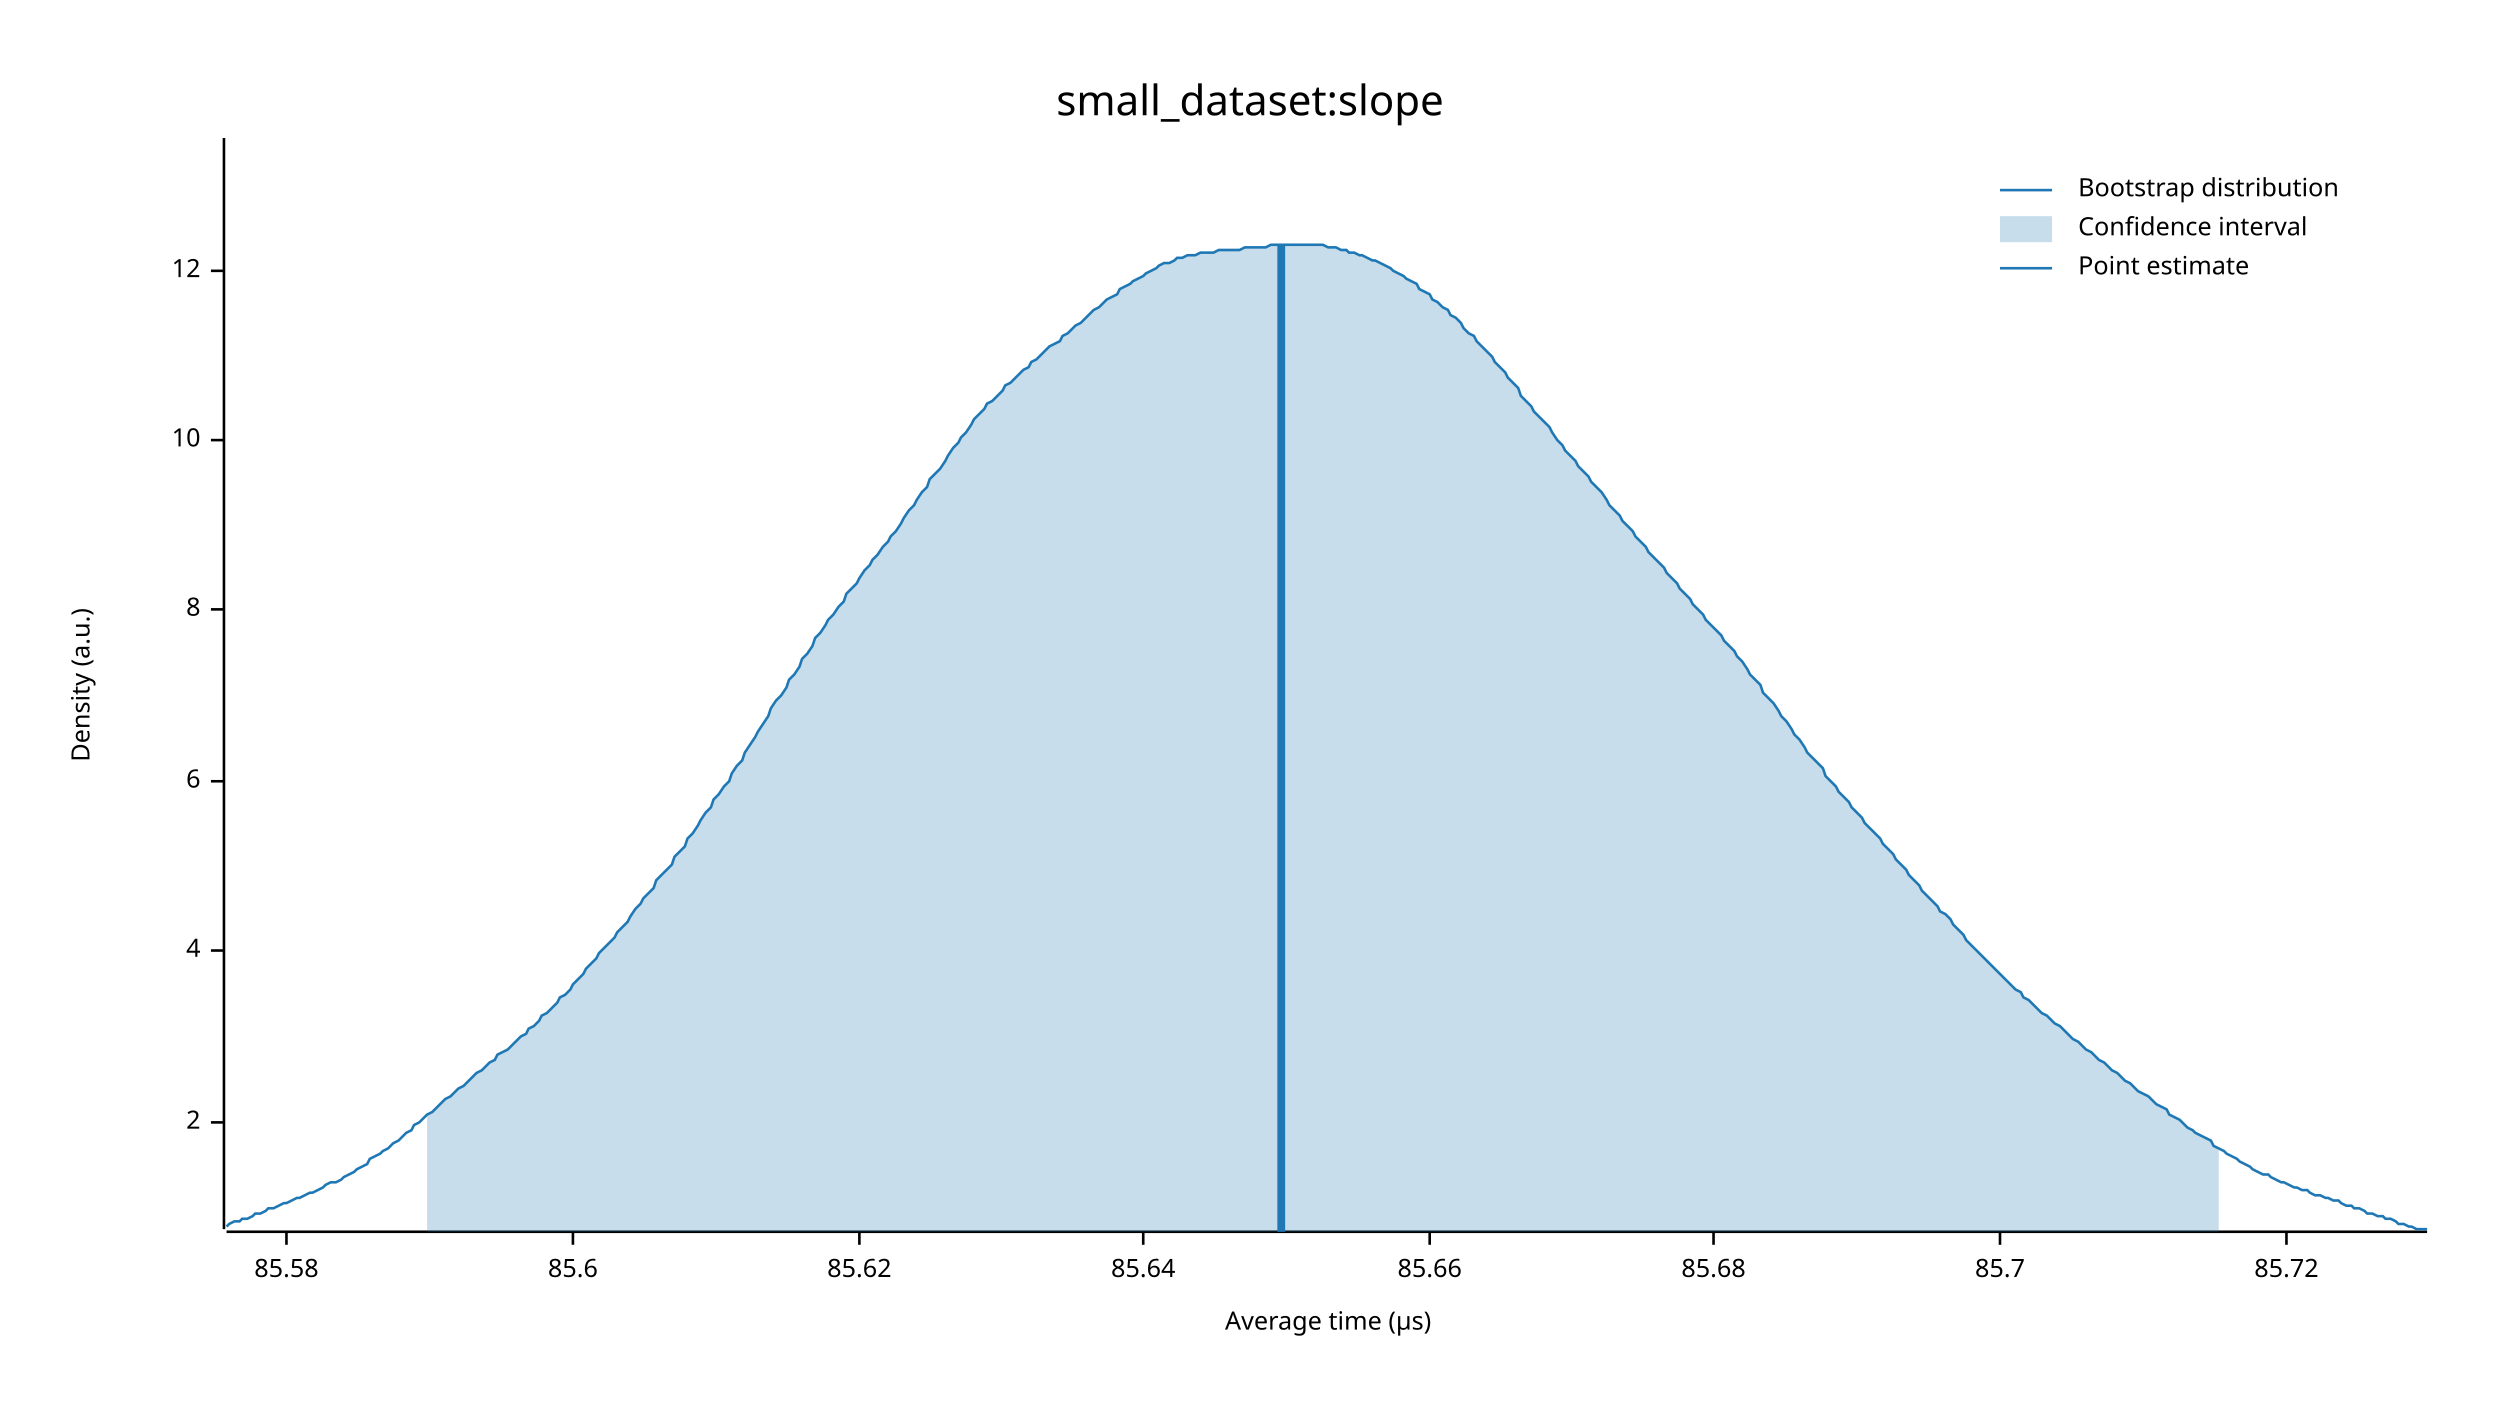
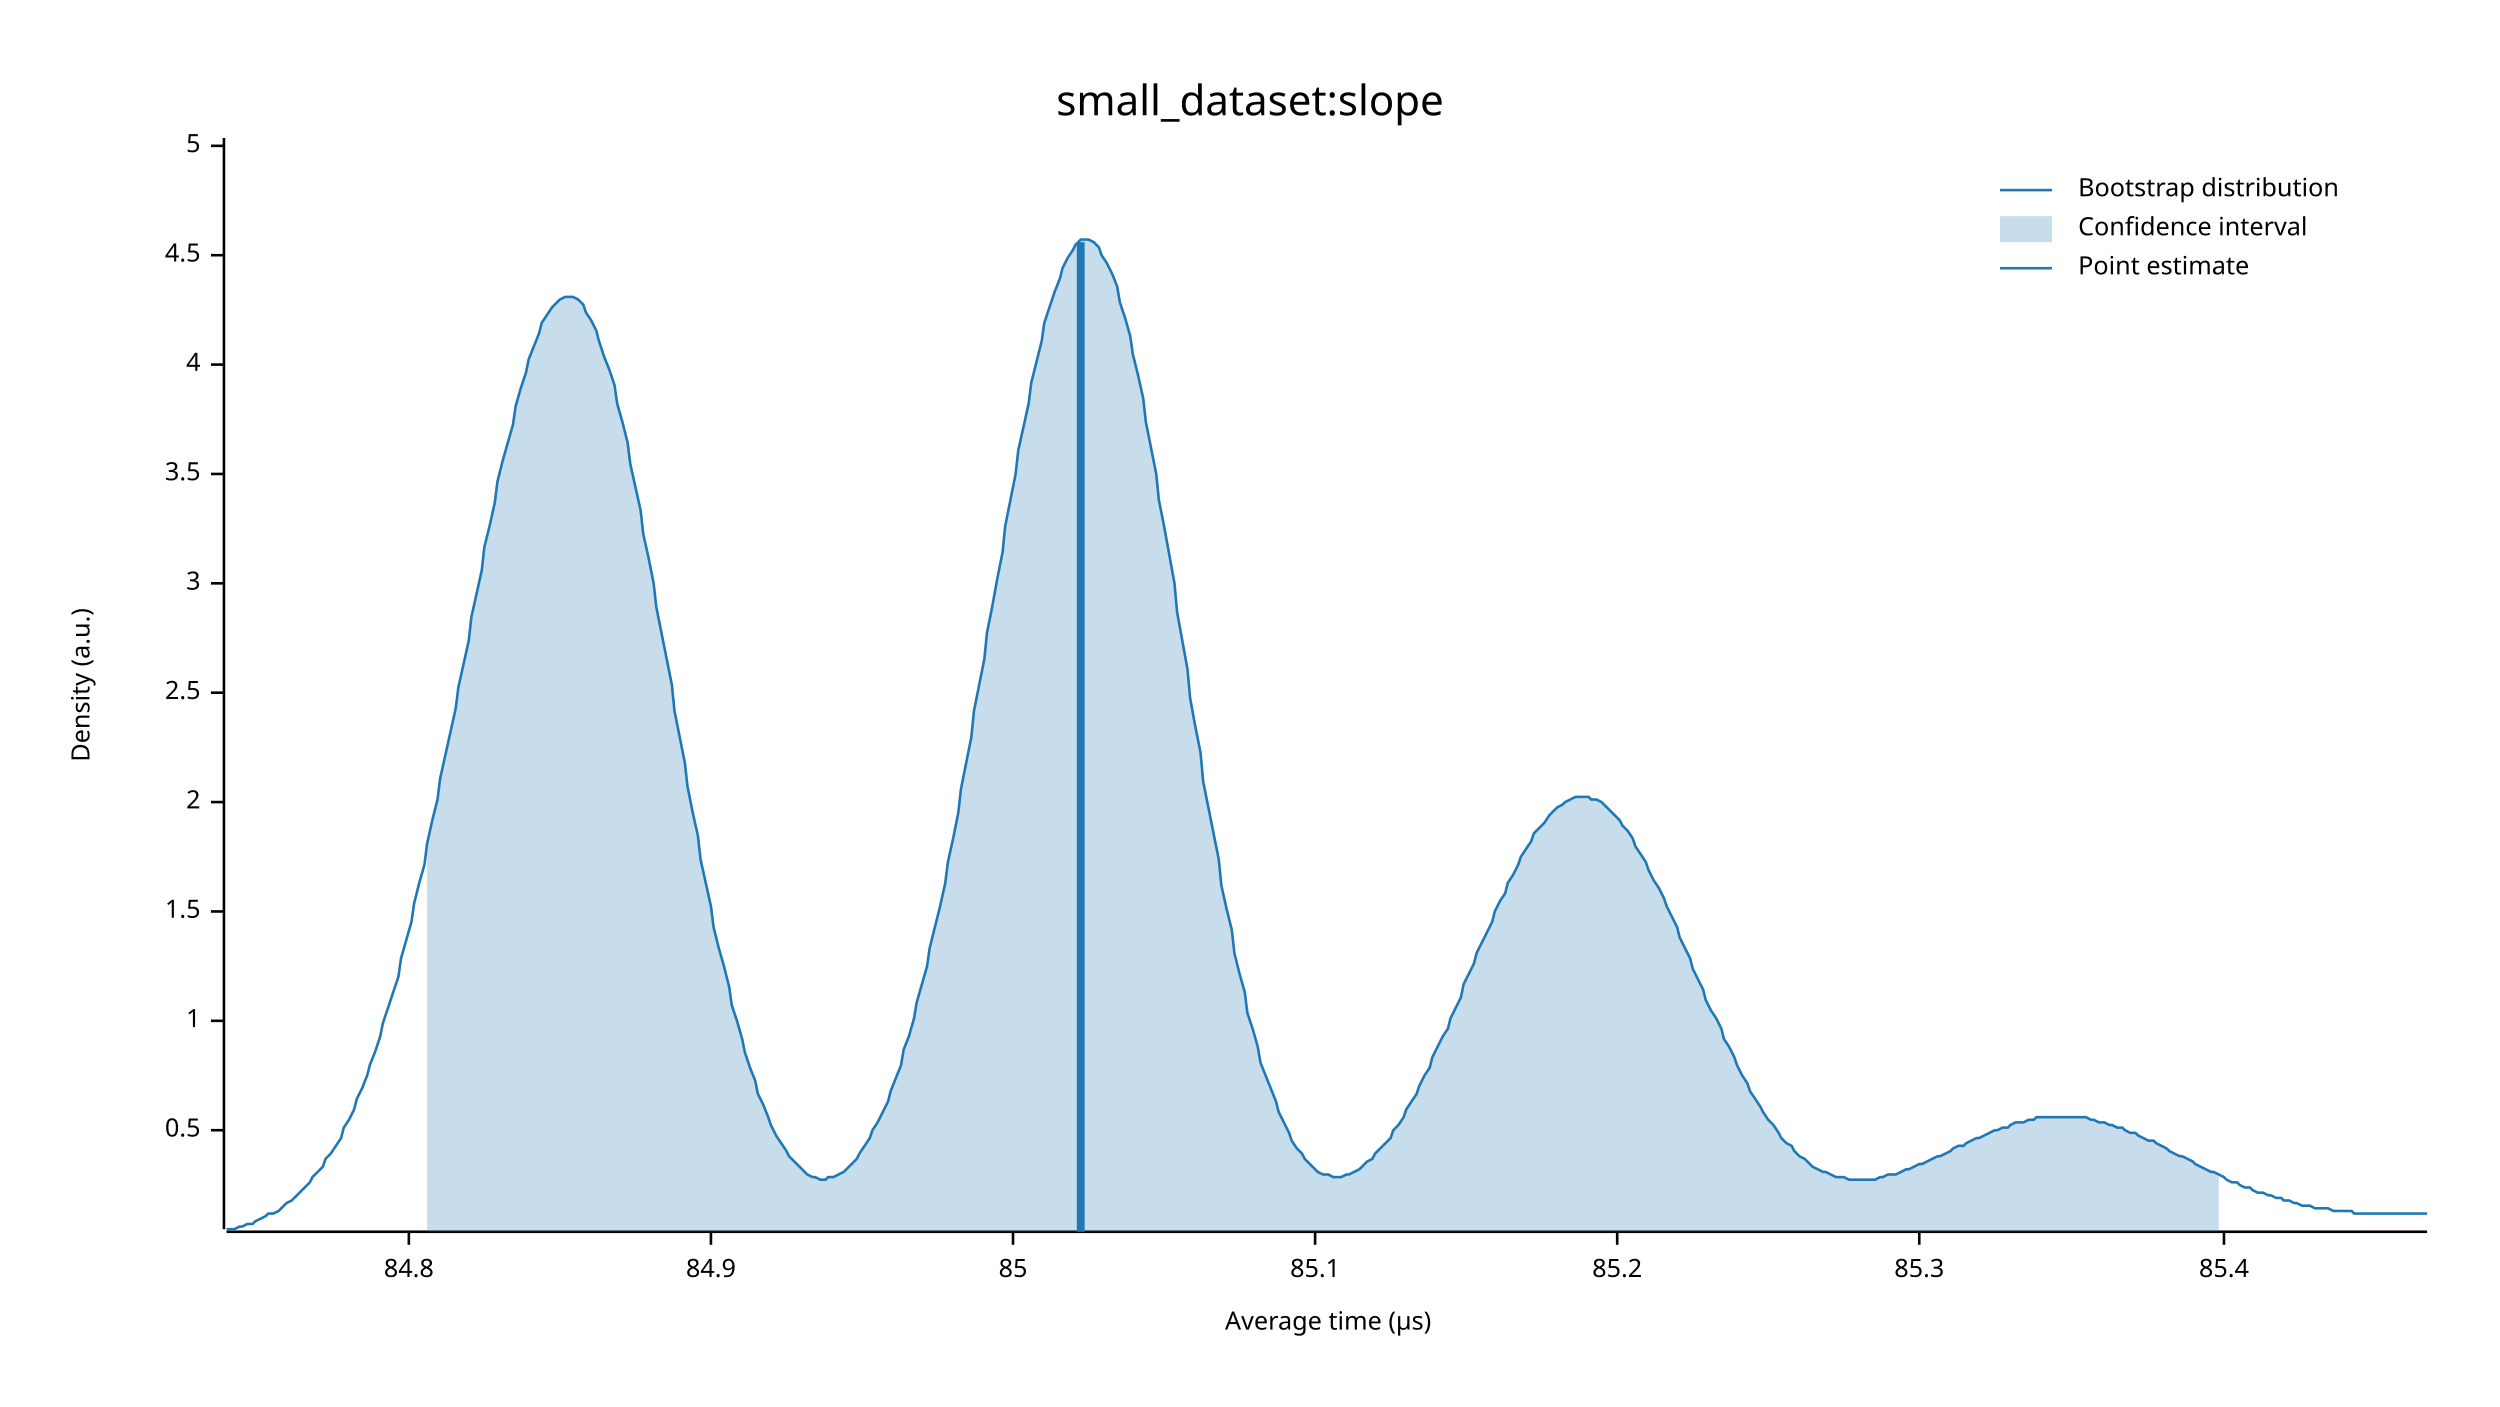
<svg xmlns="http://www.w3.org/2000/svg" width="960" height="540" viewBox="0 0 960 540">
  <text x="480" y="32" dy="0.76em" text-anchor="middle" font-family="sans-serif" font-size="16.129" opacity="1" fill="#000000">
small_dataset:slope
</text>
  <text x="27" y="263" dy="0.76em" text-anchor="middle" font-family="sans-serif" font-size="9.677" opacity="1" fill="#000000" transform="rotate(270, 27, 263)">
Density (a.u.)
</text>
  <text x="510" y="513" dy="-0.5ex" text-anchor="middle" font-family="sans-serif" font-size="9.677" opacity="1" fill="#000000">
Average time (µs)
</text>
  <polyline fill="none" opacity="1" stroke="#000000" stroke-width="1" points="86,53 86,472 " />
-   <text x="77" y="431" dy="0.5ex" text-anchor="end" font-family="sans-serif" font-size="9.677" opacity="1" fill="#000000">
+   <text x="77" y="434" dy="0.5ex" text-anchor="end" font-family="sans-serif" font-size="9.677" opacity="1" fill="#000000">
+ 0.5
+ </text>
+   <polyline fill="none" opacity="1" stroke="#000000" stroke-width="1" points="81,434 86,434 " />
+   <text x="77" y="392" dy="0.5ex" text-anchor="end" font-family="sans-serif" font-size="9.677" opacity="1" fill="#000000">
+ 1
+ </text>
+   <polyline fill="none" opacity="1" stroke="#000000" stroke-width="1" points="81,392 86,392 " />
+   <text x="77" y="350" dy="0.5ex" text-anchor="end" font-family="sans-serif" font-size="9.677" opacity="1" fill="#000000">
+ 1.5
+ </text>
+   <polyline fill="none" opacity="1" stroke="#000000" stroke-width="1" points="81,350 86,350 " />
+   <text x="77" y="308" dy="0.5ex" text-anchor="end" font-family="sans-serif" font-size="9.677" opacity="1" fill="#000000">
2
</text>
-   <polyline fill="none" opacity="1" stroke="#000000" stroke-width="1" points="81,431 86,431 " />
-   <text x="77" y="365" dy="0.5ex" text-anchor="end" font-family="sans-serif" font-size="9.677" opacity="1" fill="#000000">
+   <polyline fill="none" opacity="1" stroke="#000000" stroke-width="1" points="81,308 86,308 " />
+   <text x="77" y="266" dy="0.5ex" text-anchor="end" font-family="sans-serif" font-size="9.677" opacity="1" fill="#000000">
+ 2.5
+ </text>
+   <polyline fill="none" opacity="1" stroke="#000000" stroke-width="1" points="81,266 86,266 " />
+   <text x="77" y="224" dy="0.5ex" text-anchor="end" font-family="sans-serif" font-size="9.677" opacity="1" fill="#000000">
+ 3
+ </text>
+   <polyline fill="none" opacity="1" stroke="#000000" stroke-width="1" points="81,224 86,224 " />
+   <text x="77" y="182" dy="0.5ex" text-anchor="end" font-family="sans-serif" font-size="9.677" opacity="1" fill="#000000">
+ 3.5
+ </text>
+   <polyline fill="none" opacity="1" stroke="#000000" stroke-width="1" points="81,182 86,182 " />
+   <text x="77" y="140" dy="0.5ex" text-anchor="end" font-family="sans-serif" font-size="9.677" opacity="1" fill="#000000">
4
</text>
-   <polyline fill="none" opacity="1" stroke="#000000" stroke-width="1" points="81,365 86,365 " />
-   <text x="77" y="300" dy="0.5ex" text-anchor="end" font-family="sans-serif" font-size="9.677" opacity="1" fill="#000000">
- 6
+   <polyline fill="none" opacity="1" stroke="#000000" stroke-width="1" points="81,140 86,140 " />
+   <text x="77" y="98" dy="0.5ex" text-anchor="end" font-family="sans-serif" font-size="9.677" opacity="1" fill="#000000">
+ 4.5
</text>
-   <polyline fill="none" opacity="1" stroke="#000000" stroke-width="1" points="81,300 86,300 " />
-   <text x="77" y="234" dy="0.5ex" text-anchor="end" font-family="sans-serif" font-size="9.677" opacity="1" fill="#000000">
- 8
+   <polyline fill="none" opacity="1" stroke="#000000" stroke-width="1" points="81,98 86,98 " />
+   <text x="77" y="56" dy="0.5ex" text-anchor="end" font-family="sans-serif" font-size="9.677" opacity="1" fill="#000000">
+ 5
</text>
-   <polyline fill="none" opacity="1" stroke="#000000" stroke-width="1" points="81,234 86,234 " />
-   <text x="77" y="169" dy="0.5ex" text-anchor="end" font-family="sans-serif" font-size="9.677" opacity="1" fill="#000000">
- 10
+   <polyline fill="none" opacity="1" stroke="#000000" stroke-width="1" points="81,56 86,56 " />
+   <polyline fill="none" opacity="1" stroke="#000000" stroke-width="1" points="87,473 932,473 " />
+   <text x="157" y="483" dy="0.76em" text-anchor="middle" font-family="sans-serif" font-size="9.677" opacity="1" fill="#000000">
+ 84.8
</text>
-   <polyline fill="none" opacity="1" stroke="#000000" stroke-width="1" points="81,169 86,169 " />
-   <text x="77" y="104" dy="0.5ex" text-anchor="end" font-family="sans-serif" font-size="9.677" opacity="1" fill="#000000">
- 12
+   <polyline fill="none" opacity="1" stroke="#000000" stroke-width="1" points="157,473 157,478 " />
+   <text x="273" y="483" dy="0.76em" text-anchor="middle" font-family="sans-serif" font-size="9.677" opacity="1" fill="#000000">
+ 84.9
</text>
-   <polyline fill="none" opacity="1" stroke="#000000" stroke-width="1" points="81,104 86,104 " />
-   <polyline fill="none" opacity="1" stroke="#000000" stroke-width="1" points="87,473 932,473 " />
-   <text x="110" y="483" dy="0.76em" text-anchor="middle" font-family="sans-serif" font-size="9.677" opacity="1" fill="#000000">
- 85.58
+   <polyline fill="none" opacity="1" stroke="#000000" stroke-width="1" points="273,473 273,478 " />
+   <text x="389" y="483" dy="0.76em" text-anchor="middle" font-family="sans-serif" font-size="9.677" opacity="1" fill="#000000">
+ 85
</text>
-   <polyline fill="none" opacity="1" stroke="#000000" stroke-width="1" points="110,473 110,478 " />
-   <text x="220" y="483" dy="0.76em" text-anchor="middle" font-family="sans-serif" font-size="9.677" opacity="1" fill="#000000">
- 85.6
+   <polyline fill="none" opacity="1" stroke="#000000" stroke-width="1" points="389,473 389,478 " />
+   <text x="505" y="483" dy="0.76em" text-anchor="middle" font-family="sans-serif" font-size="9.677" opacity="1" fill="#000000">
+ 85.1
</text>
-   <polyline fill="none" opacity="1" stroke="#000000" stroke-width="1" points="220,473 220,478 " />
-   <text x="330" y="483" dy="0.76em" text-anchor="middle" font-family="sans-serif" font-size="9.677" opacity="1" fill="#000000">
- 85.62
+   <polyline fill="none" opacity="1" stroke="#000000" stroke-width="1" points="505,473 505,478 " />
+   <text x="621" y="483" dy="0.76em" text-anchor="middle" font-family="sans-serif" font-size="9.677" opacity="1" fill="#000000">
+ 85.2
</text>
-   <polyline fill="none" opacity="1" stroke="#000000" stroke-width="1" points="330,473 330,478 " />
-   <text x="439" y="483" dy="0.76em" text-anchor="middle" font-family="sans-serif" font-size="9.677" opacity="1" fill="#000000">
- 85.64
+   <polyline fill="none" opacity="1" stroke="#000000" stroke-width="1" points="621,473 621,478 " />
+   <text x="737" y="483" dy="0.76em" text-anchor="middle" font-family="sans-serif" font-size="9.677" opacity="1" fill="#000000">
+ 85.3
</text>
-   <polyline fill="none" opacity="1" stroke="#000000" stroke-width="1" points="439,473 439,478 " />
-   <text x="549" y="483" dy="0.76em" text-anchor="middle" font-family="sans-serif" font-size="9.677" opacity="1" fill="#000000">
- 85.66
+   <polyline fill="none" opacity="1" stroke="#000000" stroke-width="1" points="737,473 737,478 " />
+   <text x="854" y="483" dy="0.76em" text-anchor="middle" font-family="sans-serif" font-size="9.677" opacity="1" fill="#000000">
+ 85.4
</text>
-   <polyline fill="none" opacity="1" stroke="#000000" stroke-width="1" points="549,473 549,478 " />
-   <text x="658" y="483" dy="0.76em" text-anchor="middle" font-family="sans-serif" font-size="9.677" opacity="1" fill="#000000">
- 85.68
- </text>
-   <polyline fill="none" opacity="1" stroke="#000000" stroke-width="1" points="658,473 658,478 " />
-   <text x="768" y="483" dy="0.76em" text-anchor="middle" font-family="sans-serif" font-size="9.677" opacity="1" fill="#000000">
- 85.7
- </text>
-   <polyline fill="none" opacity="1" stroke="#000000" stroke-width="1" points="768,473 768,478 " />
-   <text x="878" y="483" dy="0.76em" text-anchor="middle" font-family="sans-serif" font-size="9.677" opacity="1" fill="#000000">
- 85.72
- </text>
-   <polyline fill="none" opacity="1" stroke="#000000" stroke-width="1" points="878,473 878,478 " />
-   <polyline fill="none" opacity="1" stroke="#1F78B4" stroke-width="1" points="87,471 88,470 90,469 92,469 93,468 95,468 97,467 98,466 100,466 102,465 103,464 105,464 107,463 109,462 110,462 112,461 114,460 115,460 117,459 119,458 120,458 122,457 124,456 125,455 127,454 129,454 131,453 132,452 134,451 136,450 137,449 139,448 141,447 142,445 144,444 146,443 147,442 149,441 151,439 153,438 154,437 156,435 158,434 159,432 161,431 163,429 164,428 166,427 168,425 169,424 171,422 173,421 175,419 176,418 178,417 180,415 181,414 183,412 185,411 186,410 188,408 190,407 191,405 193,404 195,403 197,401 198,400 200,398 202,397 203,395 205,394 207,392 208,390 210,389 212,387 214,385 215,383 217,382 219,380 220,378 222,376 224,374 225,372 227,370 229,368 230,366 232,364 234,362 236,360 237,358 239,356 241,354 242,352 244,349 246,347 247,345 249,343 251,341 252,338 254,336 256,334 258,332 259,329 261,327 263,325 264,322 266,320 268,317 269,315 271,312 273,310 274,307 276,305 278,302 280,300 281,297 283,294 285,292 286,289 288,286 290,283 291,281 293,278 295,275 296,272 298,269 300,267 302,264 303,261 305,259 307,256 308,253 310,251 312,248 313,245 315,243 317,240 318,238 320,236 322,233 324,231 325,228 327,226 329,224 330,222 332,219 334,217 335,215 337,213 339,210 341,208 342,206 344,204 346,201 347,199 349,196 351,194 352,192 354,189 356,187 357,184 359,182 361,180 363,177 364,175 366,172 368,170 369,168 371,166 373,163 374,161 376,159 378,157 379,155 381,154 383,152 385,150 386,148 388,147 390,145 391,144 393,142 395,141 396,139 398,138 400,136 401,135 403,133 405,132 407,131 408,129 410,128 412,126 413,125 415,124 417,122 418,121 420,119 422,118 423,117 425,115 427,114 429,113 430,111 432,110 434,109 435,108 437,107 439,106 440,105 442,104 444,103 445,102 447,101 449,101 451,100 452,99 454,99 456,98 457,98 459,98 461,97 462,97 464,97 466,97 468,96 469,96 471,96 473,96 474,96 476,96 478,95 479,95 481,95 483,95 484,95 486,95 488,94 490,94 491,94 493,94 495,94 496,94 498,94 500,94 501,94 503,94 505,94 506,94 508,94 510,95 512,95 513,95 515,96 517,96 518,97 520,97 522,98 523,98 525,99 527,100 528,100 530,101 532,102 534,103 535,104 537,105 539,106 540,107 542,108 544,109 545,111 547,112 549,113 550,115 552,116 554,118 556,119 557,121 559,122 561,124 562,126 564,128 566,129 567,131 569,133 571,135 573,137 574,139 576,141 578,143 579,145 581,147 583,149 584,152 586,154 588,156 589,158 591,160 593,162 595,164 596,166 598,169 600,171 601,173 603,175 605,177 606,179 608,181 610,183 611,185 613,187 615,189 617,192 618,194 620,196 622,198 623,200 625,202 627,204 628,206 630,208 632,210 633,212 635,214 637,216 639,218 640,220 642,222 644,224 645,226 647,228 649,230 650,232 652,234 654,236 655,238 657,240 659,242 661,244 662,246 664,248 666,250 667,252 669,254 671,257 672,259 674,261 676,263 677,266 679,268 681,270 683,273 684,275 686,277 688,280 689,282 691,284 693,287 694,289 696,291 698,293 700,295 701,298 703,300 705,302 706,304 708,306 710,308 711,310 713,312 715,314 716,316 718,318 720,320 722,322 723,324 725,326 727,328 728,330 730,332 732,334 733,336 735,338 737,340 738,342 740,344 742,346 744,348 745,350 747,351 749,353 750,355 752,357 754,359 755,361 757,363 759,365 760,366 762,368 764,370 766,372 767,373 769,375 771,377 772,378 774,380 776,381 777,383 779,384 781,386 782,387 784,389 786,390 788,392 789,393 791,394 793,396 794,397 796,399 798,400 799,401 801,403 803,404 804,405 806,407 808,408 810,410 811,411 813,412 815,414 816,415 818,416 820,418 821,419 823,420 825,421 827,423 828,424 830,425 832,426 833,428 835,429 837,430 838,431 840,433 842,434 843,435 845,436 847,437 849,438 850,440 852,441 854,442 855,443 857,444 859,445 860,446 862,447 864,448 865,449 867,450 869,451 871,451 872,452 874,453 876,454 877,454 879,455 881,456 882,456 884,457 886,457 887,458 889,459 891,459 893,460 894,460 896,461 898,461 899,462 901,463 903,463 904,464 906,464 908,465 909,466 911,466 913,467 915,467 916,468 918,468 920,469 921,470 923,470 925,471 926,471 928,472 930,472 932,472 " />
-   <polygon opacity="0.25" fill="#1F78B4" points="164,428 166,427 168,425 169,424 171,422 173,421 175,419 176,418 178,417 180,415 181,414 183,412 185,411 186,410 188,408 190,407 191,405 193,404 195,403 197,401 198,400 200,398 202,397 203,395 205,394 207,392 208,390 210,389 212,387 214,385 215,383 217,382 219,380 220,378 222,376 224,374 225,372 227,370 229,368 230,366 232,364 234,362 236,360 237,358 239,356 241,354 242,352 244,349 246,347 247,345 249,343 251,341 252,338 254,336 256,334 258,332 259,329 261,327 263,325 264,322 266,320 268,317 269,315 271,312 273,310 274,307 276,305 278,302 280,300 281,297 283,294 285,292 286,289 288,286 290,283 291,281 293,278 295,275 296,272 298,269 300,267 302,264 303,261 305,259 307,256 308,253 310,251 312,248 313,245 315,243 317,240 318,238 320,236 322,233 324,231 325,228 327,226 329,224 330,222 332,219 334,217 335,215 337,213 339,210 341,208 342,206 344,204 346,201 347,199 349,196 351,194 352,192 354,189 356,187 357,184 359,182 361,180 363,177 364,175 366,172 368,170 369,168 371,166 373,163 374,161 376,159 378,157 379,155 381,154 383,152 385,150 386,148 388,147 390,145 391,144 393,142 395,141 396,139 398,138 400,136 401,135 403,133 405,132 407,131 408,129 410,128 412,126 413,125 415,124 417,122 418,121 420,119 422,118 423,117 425,115 427,114 429,113 430,111 432,110 434,109 435,108 437,107 439,106 440,105 442,104 444,103 445,102 447,101 449,101 451,100 452,99 454,99 456,98 457,98 459,98 461,97 462,97 464,97 466,97 468,96 469,96 471,96 473,96 474,96 476,96 478,95 479,95 481,95 483,95 484,95 486,95 488,94 490,94 491,94 493,94 495,94 496,94 498,94 500,94 501,94 503,94 505,94 506,94 508,94 510,95 512,95 513,95 515,96 517,96 518,97 520,97 522,98 523,98 525,99 527,100 528,100 530,101 532,102 534,103 535,104 537,105 539,106 540,107 542,108 544,109 545,111 547,112 549,113 550,115 552,116 554,118 556,119 557,121 559,122 561,124 562,126 564,128 566,129 567,131 569,133 571,135 573,137 574,139 576,141 578,143 579,145 581,147 583,149 584,152 586,154 588,156 589,158 591,160 593,162 595,164 596,166 598,169 600,171 601,173 603,175 605,177 606,179 608,181 610,183 611,185 613,187 615,189 617,192 618,194 620,196 622,198 623,200 625,202 627,204 628,206 630,208 632,210 633,212 635,214 637,216 639,218 640,220 642,222 644,224 645,226 647,228 649,230 650,232 652,234 654,236 655,238 657,240 659,242 661,244 662,246 664,248 666,250 667,252 669,254 671,257 672,259 674,261 676,263 677,266 679,268 681,270 683,273 684,275 686,277 688,280 689,282 691,284 693,287 694,289 696,291 698,293 700,295 701,298 703,300 705,302 706,304 708,306 710,308 711,310 713,312 715,314 716,316 718,318 720,320 722,322 723,324 725,326 727,328 728,330 730,332 732,334 733,336 735,338 737,340 738,342 740,344 742,346 744,348 745,350 747,351 749,353 750,355 752,357 754,359 755,361 757,363 759,365 760,366 762,368 764,370 766,372 767,373 769,375 771,377 772,378 774,380 776,381 777,383 779,384 781,386 782,387 784,389 786,390 788,392 789,393 791,394 793,396 794,397 796,399 798,400 799,401 801,403 803,404 804,405 806,407 808,408 810,410 811,411 813,412 815,414 816,415 818,416 820,418 821,419 823,420 825,421 827,423 828,424 830,425 832,426 833,428 835,429 837,430 838,431 840,433 842,434 843,435 845,436 847,437 849,438 850,440 852,441 852,473 164,473 " />
-   <polyline fill="none" opacity="1" stroke="#1F78B4" stroke-width="3" points="492,473 492,94 " />
+   <polyline fill="none" opacity="1" stroke="#000000" stroke-width="1" points="854,473 854,478 " />
+   <polyline fill="none" opacity="1" stroke="#1F78B4" stroke-width="1" points="87,472 88,472 90,472 92,471 93,471 95,470 97,470 98,469 100,468 102,467 103,466 105,466 107,465 109,463 110,462 112,461 114,459 115,458 117,456 119,454 120,452 122,450 124,448 125,445 127,443 129,440 131,437 132,433 134,430 136,426 137,422 139,418 141,413 142,409 144,404 146,398 147,393 149,387 151,381 153,375 154,368 156,361 158,354 159,347 161,339 163,332 164,324 166,315 168,307 169,299 171,290 173,281 175,272 176,264 178,255 180,246 181,237 183,228 185,219 186,210 188,202 190,193 191,185 193,177 195,170 197,163 198,156 200,149 202,143 203,138 205,133 207,128 208,124 210,121 212,118 214,116 215,115 217,114 219,114 220,114 222,115 224,117 225,120 227,123 229,127 230,131 232,137 234,142 236,148 237,155 239,162 241,170 242,178 244,187 246,196 247,205 249,214 251,224 252,233 254,243 256,253 258,263 259,273 261,283 263,293 264,302 266,312 268,321 269,330 271,339 273,348 274,356 276,364 278,371 280,379 281,386 283,392 285,399 286,404 288,410 290,415 291,420 293,424 295,429 296,432 298,436 300,439 302,442 303,444 305,446 307,448 308,449 310,451 312,452 313,452 315,453 317,453 318,452 320,452 322,451 324,450 325,449 327,447 329,445 330,443 332,440 334,437 335,434 337,431 339,427 341,423 342,419 344,414 346,409 347,403 349,398 351,391 352,385 354,378 356,371 357,364 359,356 361,348 363,339 364,331 366,322 368,312 369,303 371,293 373,283 374,273 376,263 378,253 379,243 381,233 383,222 385,212 386,202 388,192 390,182 391,173 393,164 395,155 396,147 398,139 400,131 401,124 403,118 405,112 407,107 408,103 410,99 412,96 413,94 415,92 417,92 418,92 420,93 422,95 423,98 425,101 427,105 429,110 430,116 432,122 434,129 435,136 437,144 439,153 440,162 442,172 444,182 445,192 447,202 449,213 451,224 452,235 454,246 456,257 457,268 459,279 461,289 462,300 464,310 466,320 468,330 469,340 471,349 473,357 474,366 476,374 478,381 479,389 481,395 483,402 484,408 486,413 488,418 490,423 491,427 493,431 495,435 496,438 498,441 500,443 501,445 503,447 505,449 506,450 508,451 510,451 512,452 513,452 515,452 517,451 518,451 520,450 522,449 523,448 525,446 527,445 528,443 530,441 532,439 534,437 535,434 537,432 539,429 540,426 542,423 544,420 545,417 547,413 549,410 550,406 552,402 554,398 556,395 557,391 559,387 561,383 562,378 564,374 566,370 567,366 569,362 571,358 573,354 574,350 576,346 578,343 579,339 581,336 583,332 584,329 586,326 588,323 589,320 591,318 593,316 595,313 596,312 598,310 600,309 601,308 603,307 605,306 606,306 608,306 610,306 611,307 613,307 615,308 617,310 618,311 620,313 622,315 623,317 625,319 627,322 628,325 630,328 632,331 633,334 635,338 637,341 639,345 640,348 642,352 644,356 645,360 647,364 649,368 650,372 652,376 654,380 655,384 657,388 659,391 661,395 662,399 664,402 666,406 667,409 669,413 671,416 672,419 674,422 676,425 677,427 679,430 681,432 683,435 684,437 686,439 688,440 689,442 691,444 693,445 694,446 696,448 698,449 700,450 701,450 703,451 705,452 706,452 708,452 710,453 711,453 713,453 715,453 716,453 718,453 720,453 722,452 723,452 725,451 727,451 728,451 730,450 732,449 733,449 735,448 737,447 738,447 740,446 742,445 744,444 745,444 747,443 749,442 750,441 752,440 754,440 755,439 757,438 759,437 760,437 762,436 764,435 766,434 767,434 769,433 771,433 772,432 774,431 776,431 777,431 779,430 781,430 782,429 784,429 786,429 788,429 789,429 791,429 793,429 794,429 796,429 798,429 799,429 801,429 803,430 804,430 806,431 808,431 810,432 811,432 813,433 815,433 816,434 818,435 820,435 821,436 823,437 825,438 827,438 828,439 830,440 832,441 833,442 835,443 837,444 838,444 840,445 842,446 843,447 845,448 847,449 849,450 850,450 852,451 854,452 855,453 857,454 859,454 860,455 862,456 864,456 865,457 867,458 869,458 871,459 872,459 874,460 876,460 877,461 879,461 881,462 882,462 884,463 886,463 887,463 889,464 891,464 893,464 894,464 896,465 898,465 899,465 901,465 903,465 904,466 906,466 908,466 909,466 911,466 913,466 915,466 916,466 918,466 920,466 921,466 923,466 925,466 926,466 928,466 930,466 932,466 " />
+   <polygon opacity="0.25" fill="#1F78B4" points="164,324 166,315 168,307 169,299 171,290 173,281 175,272 176,264 178,255 180,246 181,237 183,228 185,219 186,210 188,202 190,193 191,185 193,177 195,170 197,163 198,156 200,149 202,143 203,138 205,133 207,128 208,124 210,121 212,118 214,116 215,115 217,114 219,114 220,114 222,115 224,117 225,120 227,123 229,127 230,131 232,137 234,142 236,148 237,155 239,162 241,170 242,178 244,187 246,196 247,205 249,214 251,224 252,233 254,243 256,253 258,263 259,273 261,283 263,293 264,302 266,312 268,321 269,330 271,339 273,348 274,356 276,364 278,371 280,379 281,386 283,392 285,399 286,404 288,410 290,415 291,420 293,424 295,429 296,432 298,436 300,439 302,442 303,444 305,446 307,448 308,449 310,451 312,452 313,452 315,453 317,453 318,452 320,452 322,451 324,450 325,449 327,447 329,445 330,443 332,440 334,437 335,434 337,431 339,427 341,423 342,419 344,414 346,409 347,403 349,398 351,391 352,385 354,378 356,371 357,364 359,356 361,348 363,339 364,331 366,322 368,312 369,303 371,293 373,283 374,273 376,263 378,253 379,243 381,233 383,222 385,212 386,202 388,192 390,182 391,173 393,164 395,155 396,147 398,139 400,131 401,124 403,118 405,112 407,107 408,103 410,99 412,96 413,94 415,92 417,92 418,92 420,93 422,95 423,98 425,101 427,105 429,110 430,116 432,122 434,129 435,136 437,144 439,153 440,162 442,172 444,182 445,192 447,202 449,213 451,224 452,235 454,246 456,257 457,268 459,279 461,289 462,300 464,310 466,320 468,330 469,340 471,349 473,357 474,366 476,374 478,381 479,389 481,395 483,402 484,408 486,413 488,418 490,423 491,427 493,431 495,435 496,438 498,441 500,443 501,445 503,447 505,449 506,450 508,451 510,451 512,452 513,452 515,452 517,451 518,451 520,450 522,449 523,448 525,446 527,445 528,443 530,441 532,439 534,437 535,434 537,432 539,429 540,426 542,423 544,420 545,417 547,413 549,410 550,406 552,402 554,398 556,395 557,391 559,387 561,383 562,378 564,374 566,370 567,366 569,362 571,358 573,354 574,350 576,346 578,343 579,339 581,336 583,332 584,329 586,326 588,323 589,320 591,318 593,316 595,313 596,312 598,310 600,309 601,308 603,307 605,306 606,306 608,306 610,306 611,307 613,307 615,308 617,310 618,311 620,313 622,315 623,317 625,319 627,322 628,325 630,328 632,331 633,334 635,338 637,341 639,345 640,348 642,352 644,356 645,360 647,364 649,368 650,372 652,376 654,380 655,384 657,388 659,391 661,395 662,399 664,402 666,406 667,409 669,413 671,416 672,419 674,422 676,425 677,427 679,430 681,432 683,435 684,437 686,439 688,440 689,442 691,444 693,445 694,446 696,448 698,449 700,450 701,450 703,451 705,452 706,452 708,452 710,453 711,453 713,453 715,453 716,453 718,453 720,453 722,452 723,452 725,451 727,451 728,451 730,450 732,449 733,449 735,448 737,447 738,447 740,446 742,445 744,444 745,444 747,443 749,442 750,441 752,440 754,440 755,439 757,438 759,437 760,437 762,436 764,435 766,434 767,434 769,433 771,433 772,432 774,431 776,431 777,431 779,430 781,430 782,429 784,429 786,429 788,429 789,429 791,429 793,429 794,429 796,429 798,429 799,429 801,429 803,430 804,430 806,431 808,431 810,432 811,432 813,433 815,433 816,434 818,435 820,435 821,436 823,437 825,438 827,438 828,439 830,440 832,441 833,442 835,443 837,444 838,444 840,445 842,446 843,447 845,448 847,449 849,450 850,450 852,451 852,473 164,473 " />
+   <polyline fill="none" opacity="1" stroke="#1F78B4" stroke-width="3" points="415,473 415,93 " />
  <text x="798" y="68" dy="0.76em" text-anchor="start" font-family="sans-serif" font-size="9.677" opacity="1" fill="#000000">
Bootstrap distribution
</text>
  <text x="798" y="83" dy="0.76em" text-anchor="start" font-family="sans-serif" font-size="9.677" opacity="1" fill="#000000">
Confidence interval
</text>
  <text x="798" y="98" dy="0.76em" text-anchor="start" font-family="sans-serif" font-size="9.677" opacity="1" fill="#000000">
Point estimate
</text>
  <polyline fill="none" opacity="1" stroke="#1F78B4" stroke-width="1" points="768,73 788,73 " />
  <rect x="768" y="83" width="20" height="10" opacity="0.25" fill="#1F78B4" stroke="none" />
  <polyline fill="none" opacity="1" stroke="#1F78B4" stroke-width="1" points="768,103 788,103 " />
</svg>
